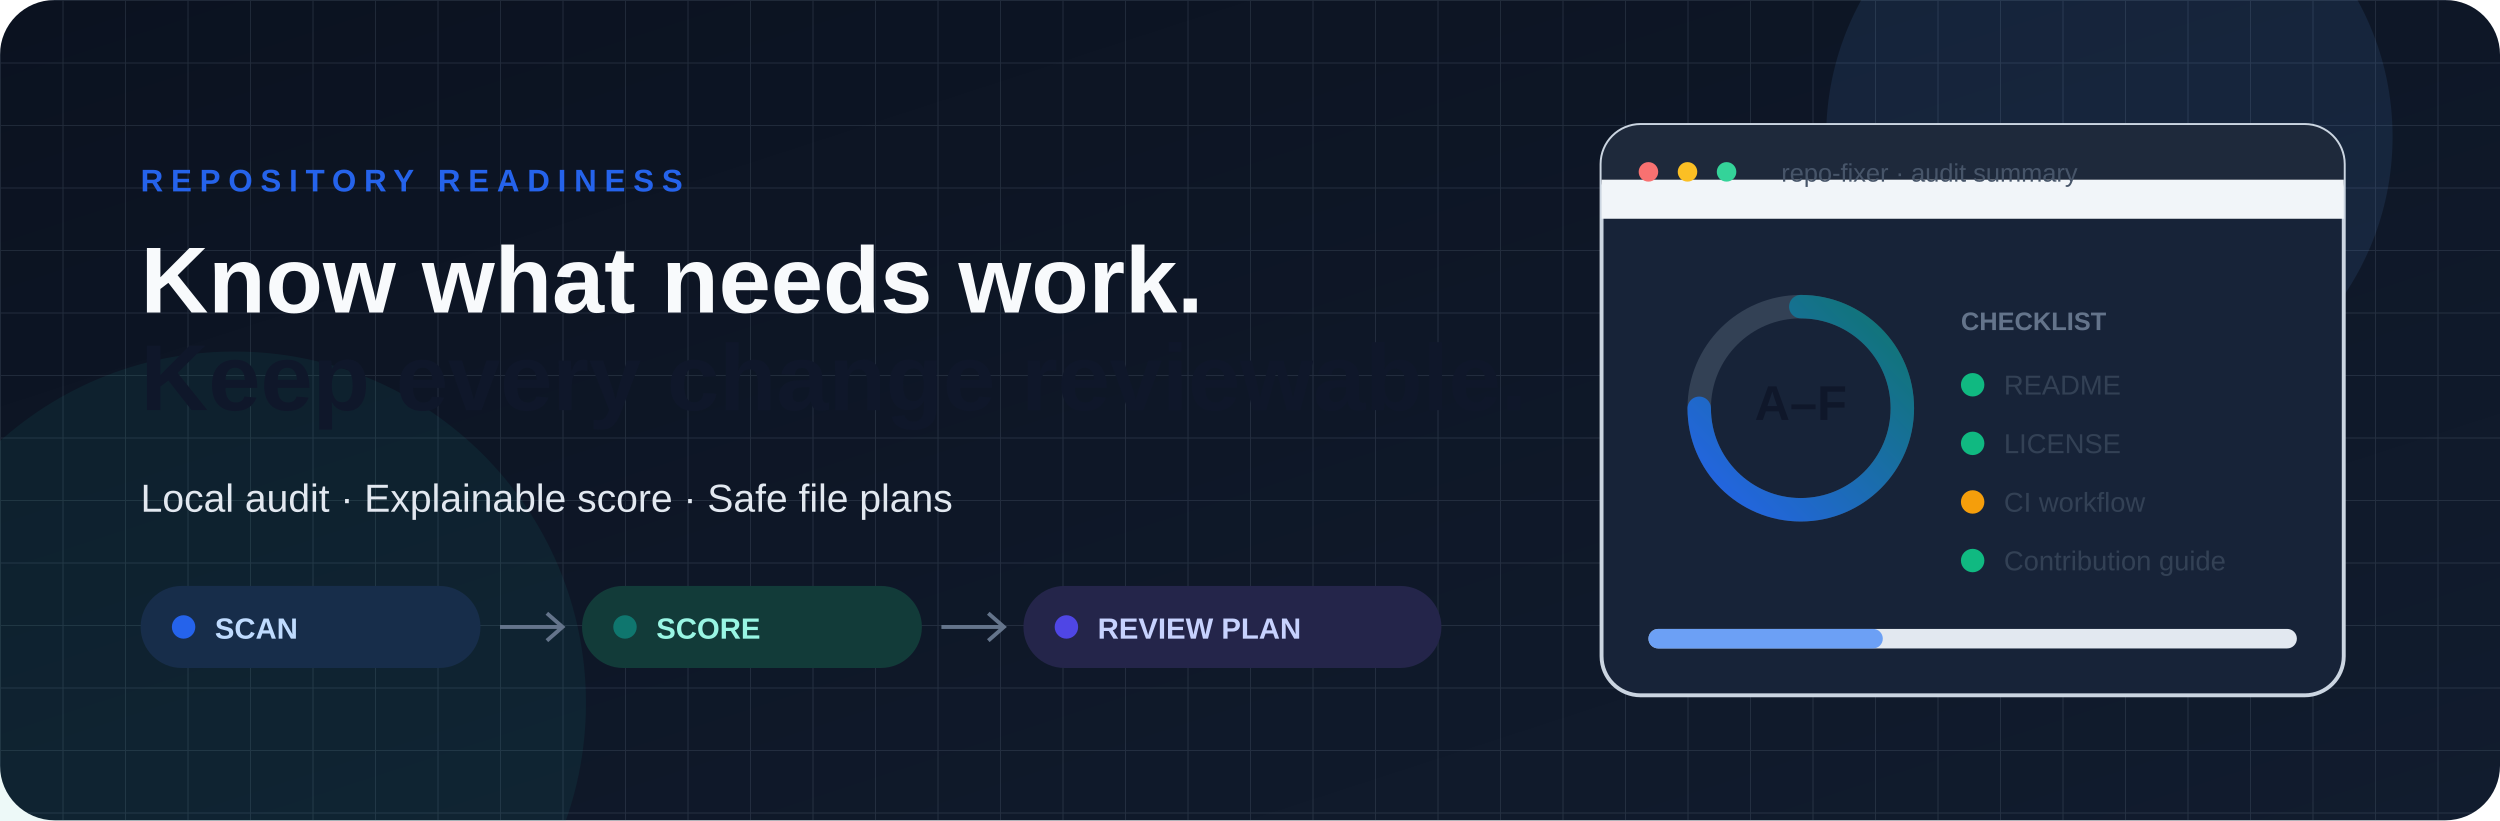
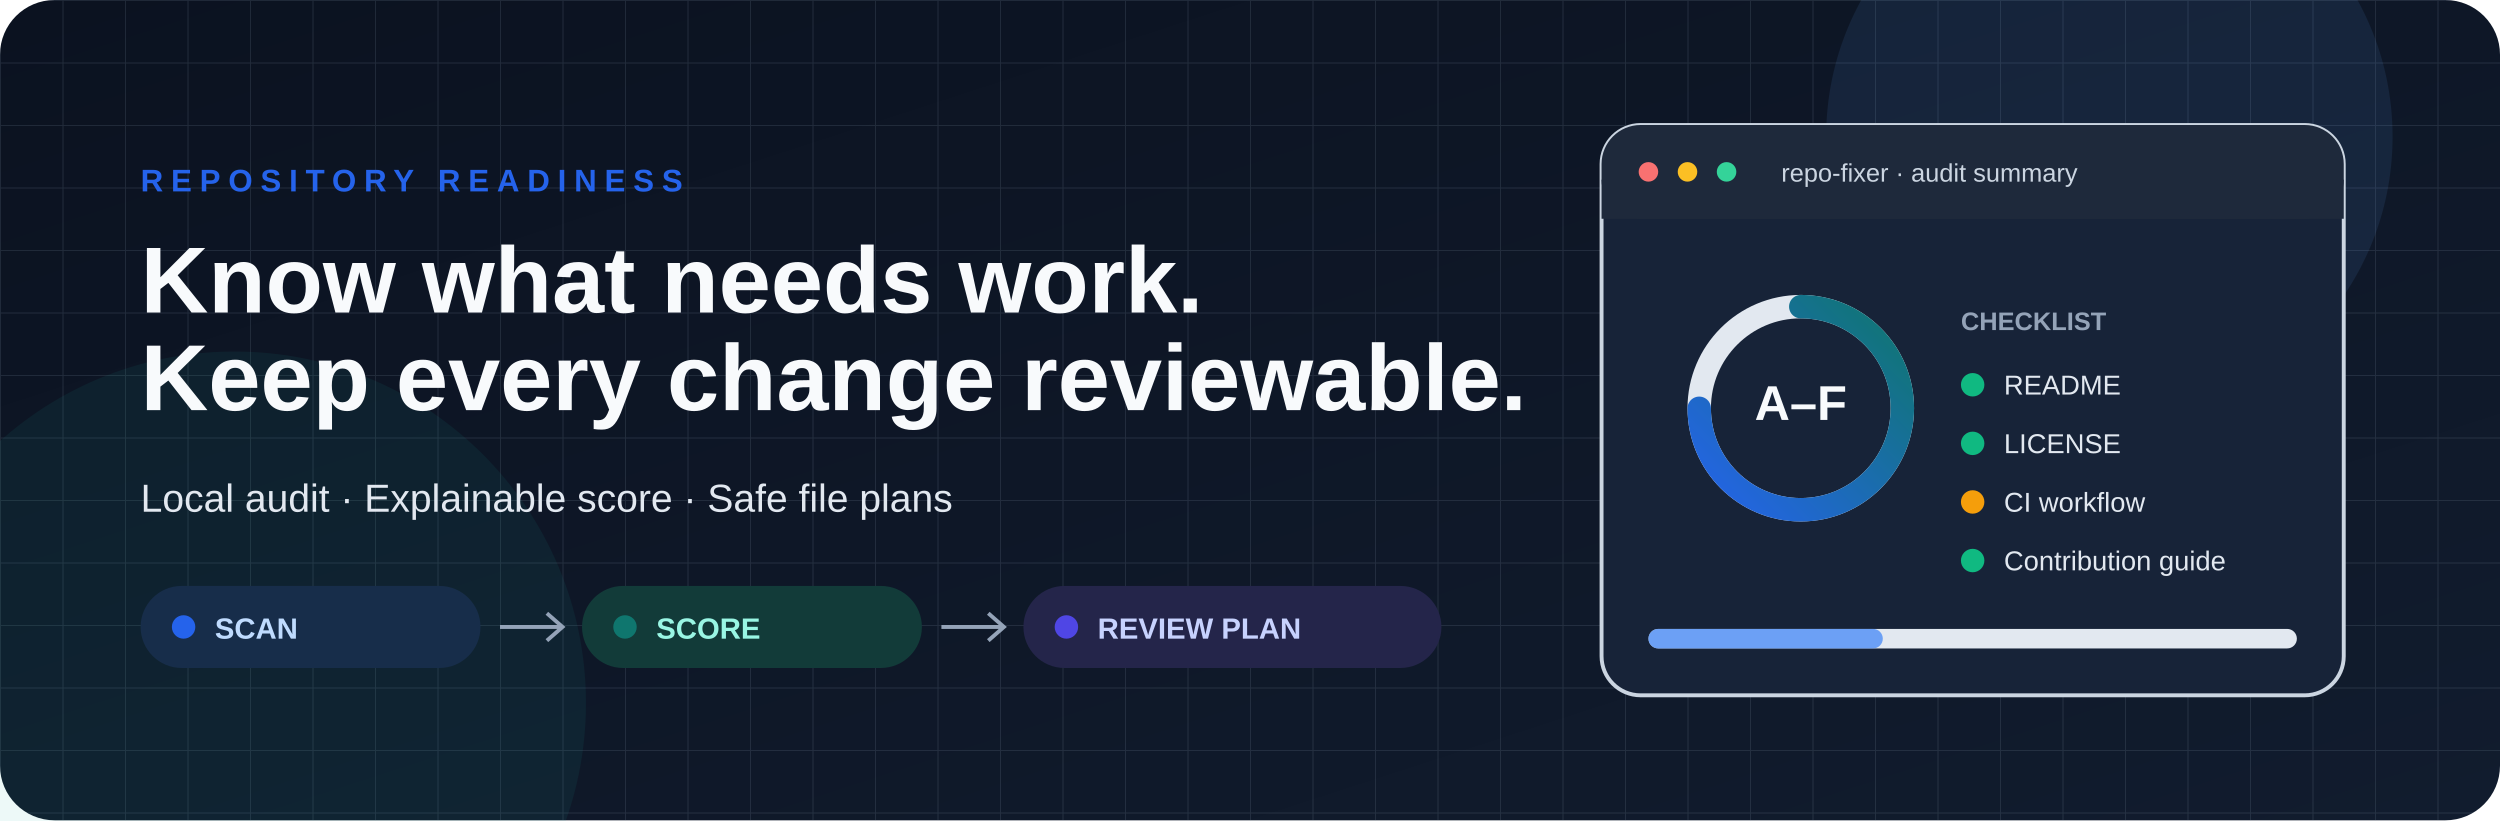
<svg xmlns="http://www.w3.org/2000/svg" viewBox="0 0 1280 420" role="img" aria-labelledby="title desc">
  <defs>
    <linearGradient id="bg" x1="0" y1="0" x2="1" y2="1">
      <stop offset="0" stop-color="#0b1220" />
      <stop offset="1" stop-color="#111c2e" />
    </linearGradient>
    <linearGradient id="accent" x1="0" y1="0" x2="1" y2="1">
      <stop offset="0" stop-color="#2563eb" />
      <stop offset="1" stop-color="#0f766e" />
    </linearGradient>
    <pattern id="grid" width="32" height="32" patternUnits="userSpaceOnUse">
      <path d="M32 0H0V32" fill="none" stroke="#94a3b8" stroke-opacity=".16" stroke-width="1" />
    </pattern>
    <style>
    .float{animation:float 6s ease-in-out infinite}.beam{animation:beam 5s ease-in-out infinite}
    @keyframes float{0%,100%{transform:translateY(0)}50%{transform:translateY(-8px)}}
    @keyframes beam{0%{transform:translateX(-180px);opacity:0}20%{opacity:.7}80%{opacity:.7}100%{transform:translateX(1120px);opacity:0}}
    @media (prefers-reduced-motion: reduce){.float,.beam{animation:none}.beam{display:none}}
  </style>
  </defs>
  <rect width="1280" height="420" rx="28" fill="url(#bg)" />
  <rect width="1280" height="420" rx="28" fill="url(#grid)" />
  <circle cx="1080" cy="70" r="145" fill="#60a5fa" opacity=".10" />
  <circle cx="120" cy="360" r="180" fill="#14b8a6" opacity=".08" />
  <g transform="translate(72 78)">
    <text x="0" y="20" font-family="Arial,sans-serif" font-size="16" font-weight="700" letter-spacing="4" fill="#2563eb">REPOSITORY READINESS</text>
    <text x="0" y="82" font-family="Arial,sans-serif" font-size="48" font-weight="700" fill="#f8fafc">Know what needs work.</text>
-     <text x="0" y="132" font-family="Arial,sans-serif" font-size="48" font-weight="700" fill="#0f172a">Keep every change reviewable.</text>
+     <text x="0" y="132" font-family="Arial,sans-serif" font-size="48" font-weight="700" fill="#f8fafc">Keep every change reviewable.</text>
    <text x="0" y="184" font-family="Arial,sans-serif" font-size="20" fill="#e2e8f0">Local audit  ·  Explainable score  ·  Safe file plans</text>
    <g transform="translate(0 222)">
      <rect width="174" height="42" rx="21" fill="#172d4a" />
      <circle cx="22" cy="21" r="6" fill="#2563eb" />
      <text x="38" y="27" font-family="Arial,sans-serif" font-size="15" font-weight="700" fill="#bfdbfe">SCAN</text>
-       <path d="M184 21h32m-8-7 8 7-8 7" fill="none" stroke="#64748b" stroke-width="2" />
+       <path d="M184 21h32m-8-7 8 7-8 7" fill="none" stroke="#94a3b8" stroke-width="2" />
      <rect x="226" width="174" height="42" rx="21" fill="#123b39" />
      <circle cx="248" cy="21" r="6" fill="#0f766e" />
      <text x="264" y="27" font-family="Arial,sans-serif" font-size="15" font-weight="700" fill="#99f6e4">SCORE</text>
-       <path d="M410 21h32m-8-7 8 7-8 7" fill="none" stroke="#64748b" stroke-width="2" />
+       <path d="M410 21h32m-8-7 8 7-8 7" fill="none" stroke="#94a3b8" stroke-width="2" />
      <rect x="452" width="214" height="42" rx="21" fill="#24254a" />
      <circle cx="474" cy="21" r="6" fill="#4f46e5" />
      <text x="490" y="27" font-family="Arial,sans-serif" font-size="15" font-weight="700" fill="#c7d2fe">REVIEW PLAN</text>
    </g>
  </g>
  <g class="float" transform="translate(820 64)">
    <rect x="0" y="0" width="380" height="292" rx="20" fill="#172338" stroke="#cbd5e1" stroke-width="2" />
    <rect x="0" y="0" width="380" height="48" rx="20" fill="#1e293b" />
-     <path d="M0 28v20h380V28" fill="#f1f5f9" />
+     <path d="M0 28v20h380V28" fill="#1e293b" />
    <circle cx="24" cy="24" r="5" fill="#f87171" />
    <circle cx="44" cy="24" r="5" fill="#fbbf24" />
    <circle cx="64" cy="24" r="5" fill="#34d399" />
-     <text x="92" y="29" font-family="Arial,sans-serif" font-size="13" fill="#475569">repo-fixer · audit summary</text>
-     <circle cx="102" cy="145" r="52" fill="none" stroke="#334155" stroke-width="12" />
+     <text x="92" y="29" font-family="Arial,sans-serif" font-size="13" fill="#cbd5e1">repo-fixer · audit summary</text>
+     <circle cx="102" cy="145" r="52" fill="none" stroke="#e2e8f0" stroke-width="12" />
    <circle cx="102" cy="145" r="52" fill="none" stroke="url(#accent)" stroke-width="12" stroke-linecap="round" stroke-dasharray="245 327" transform="rotate(-90 102 145)" />
-     <text x="102" y="151" text-anchor="middle" font-family="Arial,sans-serif" font-size="25" font-weight="700" fill="#0f172a">A–F</text>
-     <text x="184" y="105" font-family="Arial,sans-serif" font-size="13" font-weight="700" fill="#64748b">CHECKLIST</text>
-     <g font-family="Arial,sans-serif" font-size="14" fill="#334155">
+     <text x="102" y="151" text-anchor="middle" font-family="Arial,sans-serif" font-size="25" font-weight="700" fill="#f8fafc">A–F</text>
+     <text x="184" y="105" font-family="Arial,sans-serif" font-size="13" font-weight="700" fill="#94a3b8">CHECKLIST</text>
+     <g font-family="Arial,sans-serif" font-size="14" fill="#e2e8f0">
      <circle cx="190" cy="133" r="6" fill="#10b981" />
      <text x="206" y="138">README</text>
      <circle cx="190" cy="163" r="6" fill="#10b981" />
      <text x="206" y="168">LICENSE</text>
      <circle cx="190" cy="193" r="6" fill="#f59e0b" />
      <text x="206" y="198">CI workflow</text>
      <circle cx="190" cy="223" r="6" fill="#10b981" />
      <text x="206" y="228">Contribution guide</text>
    </g>
    <rect x="24" y="258" width="332" height="10" rx="5" fill="#e2e8f0" />
    <rect class="beam" x="24" y="258" width="120" height="10" rx="5" fill="#3b82f6" opacity=".7" />
  </g>
</svg>
